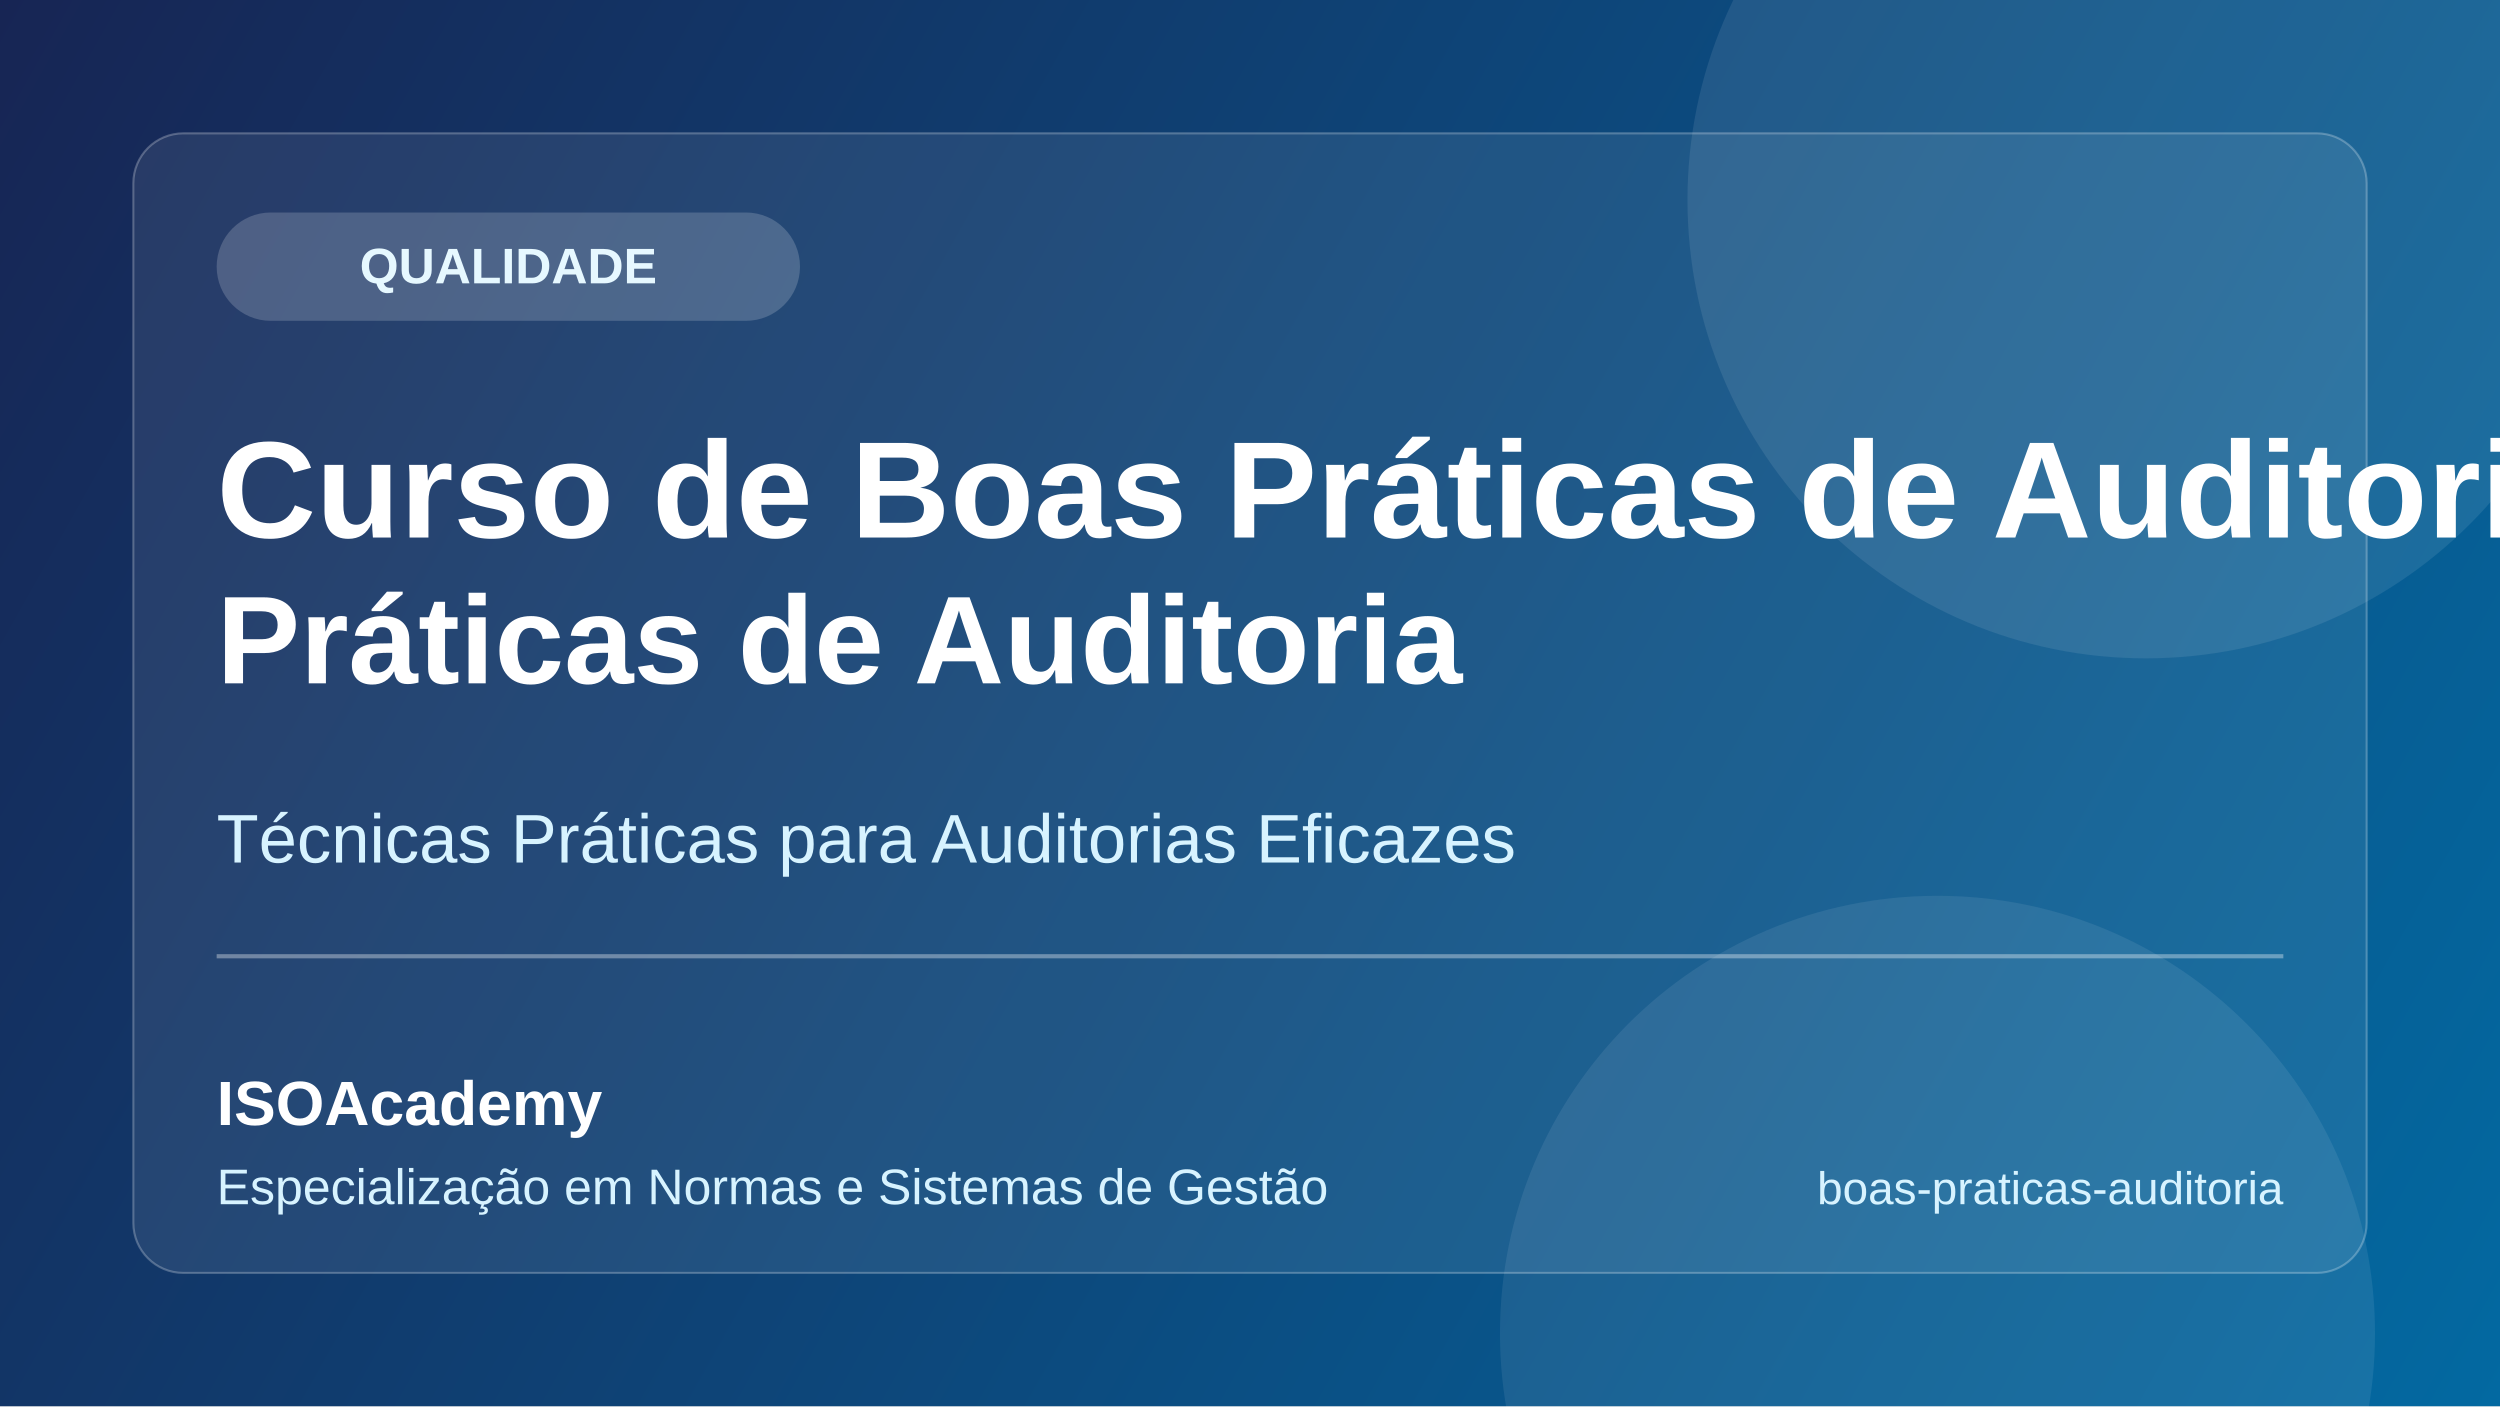
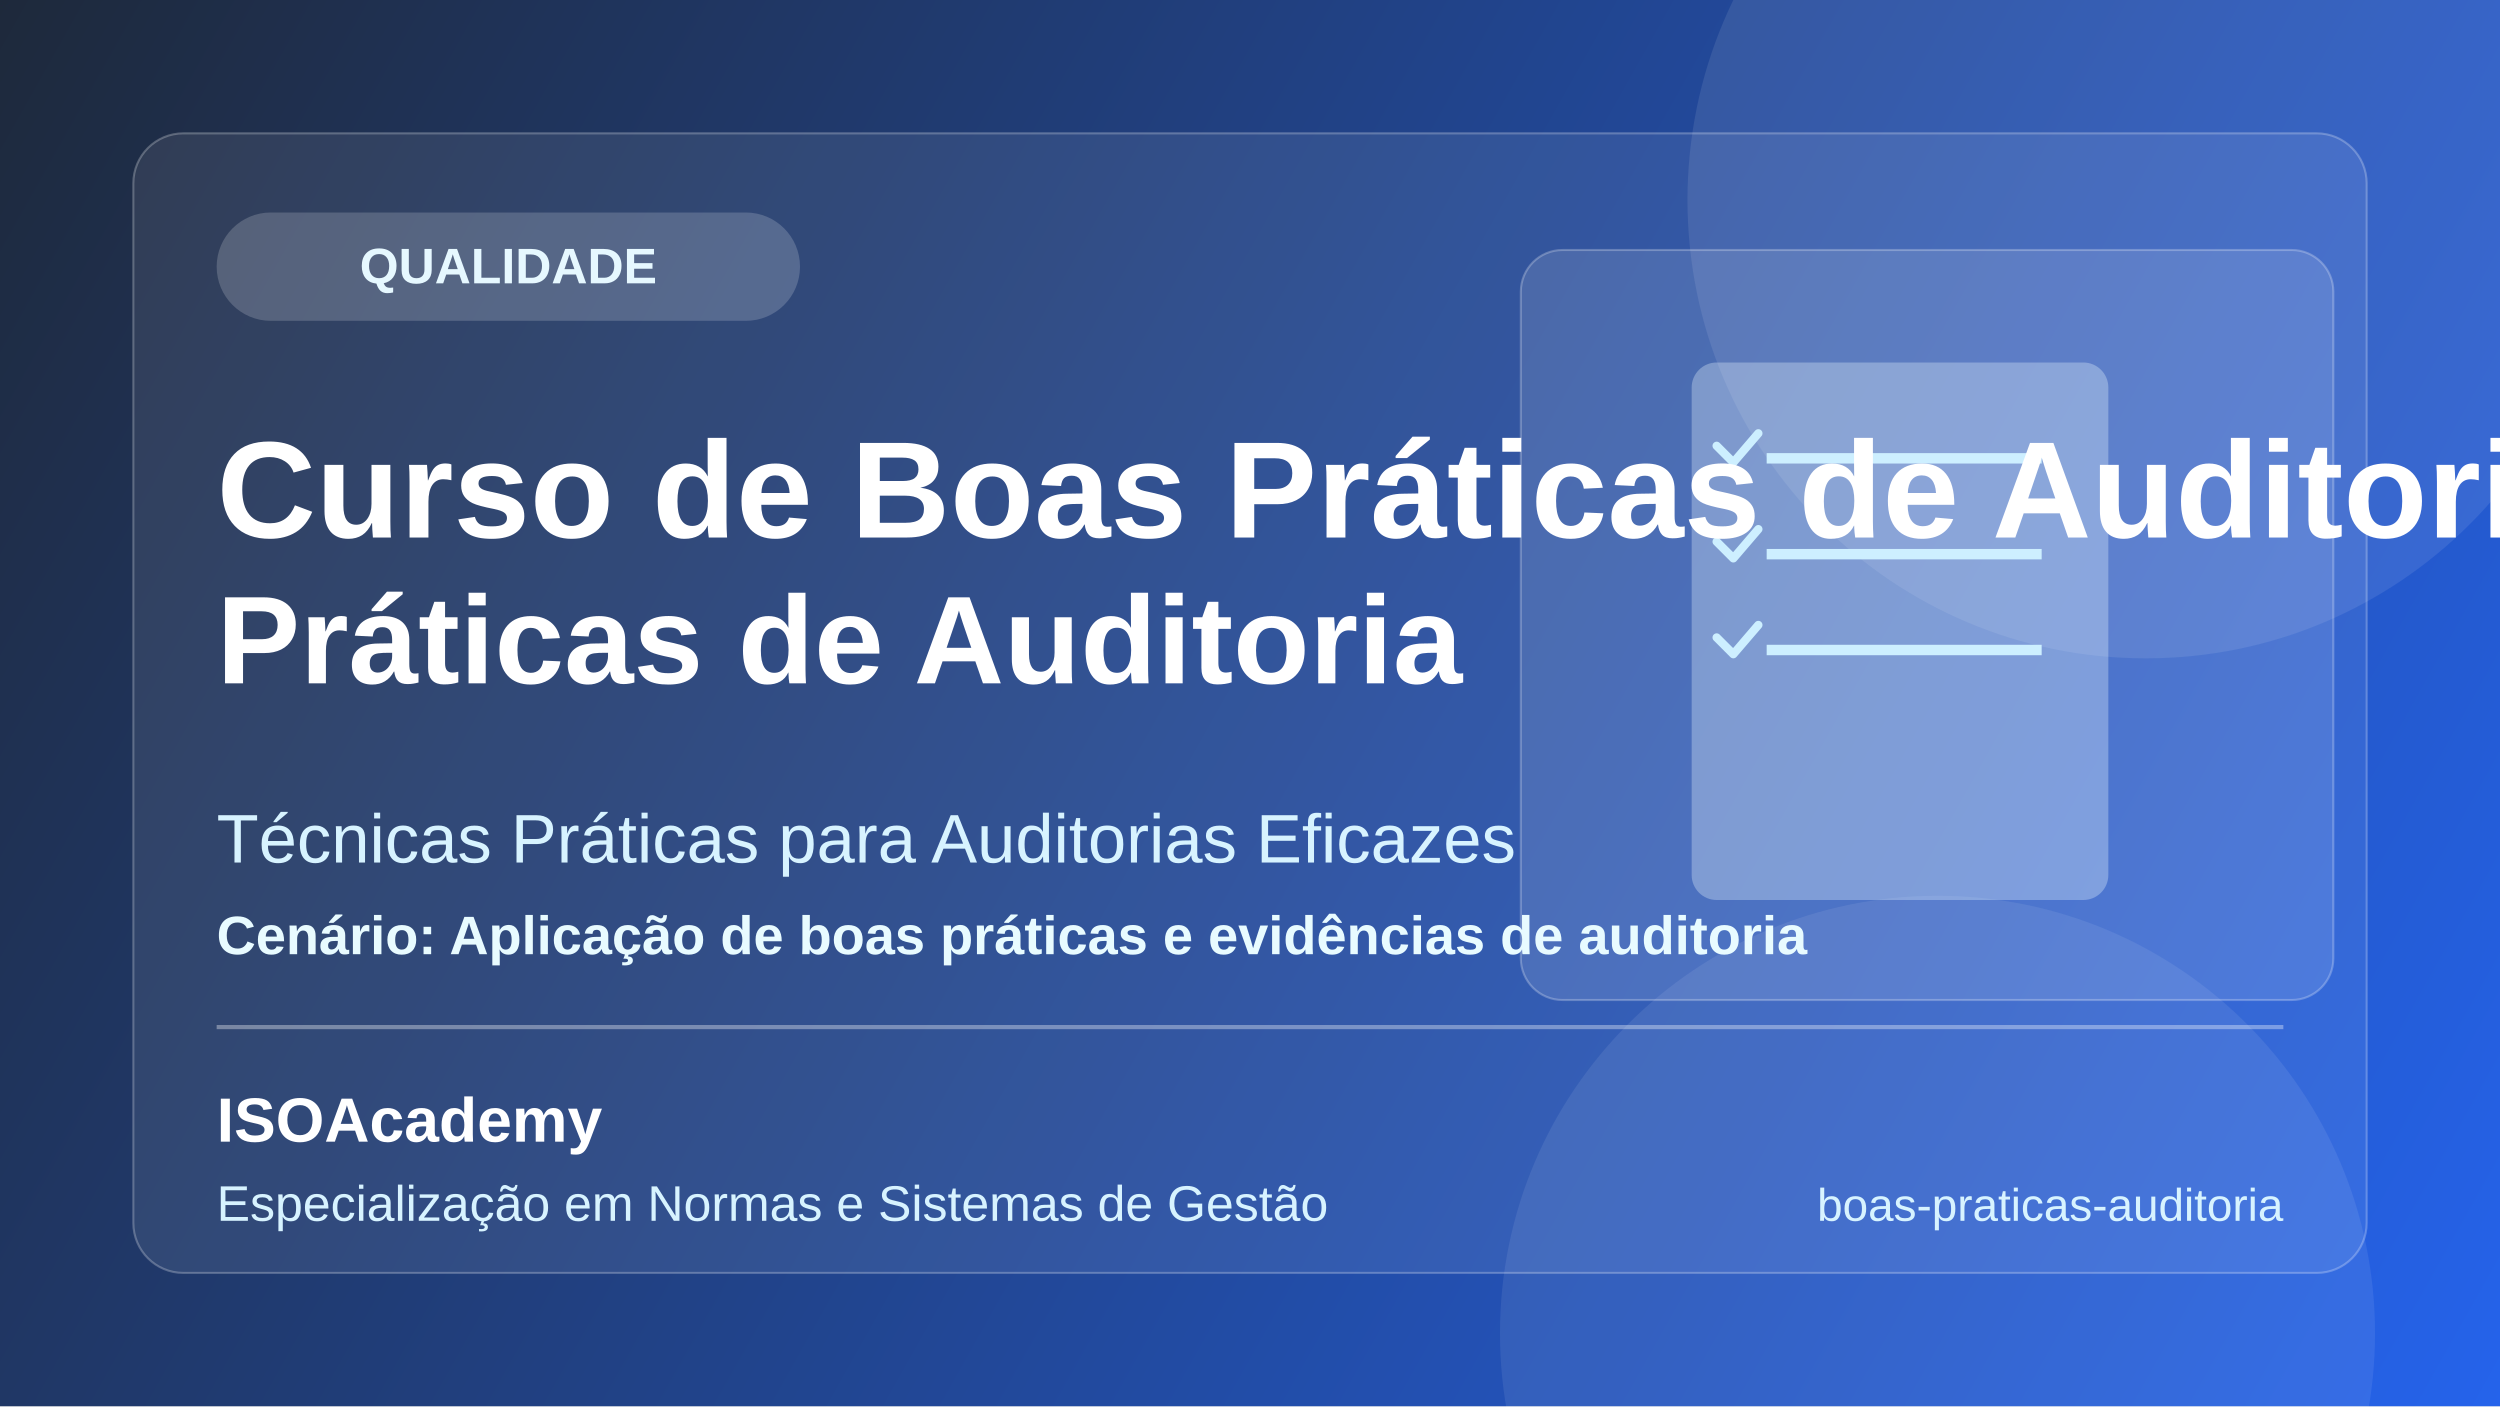
<svg xmlns="http://www.w3.org/2000/svg" width="1200" height="675" viewBox="0 0 1200 675" fill="none">
  <defs>
    <linearGradient id="bg" x1="0" y1="0" x2="1200" y2="675" gradientUnits="userSpaceOnUse">
-       <stop stop-color="#172554" />
-       <stop offset="1" stop-color="#0369A1" />
+       <stop stop-color="#1E293B" />
+       <stop offset="1" stop-color="#2563EB" />
    </linearGradient>
  </defs>
  <rect width="1200" height="675" fill="url(#bg)" />
  <circle cx="1030" cy="96" r="220" fill="#ffffff" fill-opacity="0.09" />
  <circle cx="930" cy="640" r="210" fill="#ffffff" fill-opacity="0.08" />
  <rect x="64" y="64" width="1072" height="547" rx="24" fill="#ffffff" fill-opacity="0.08" stroke="#ffffff" stroke-opacity="0.25" />
+   <rect x="730" y="120" width="390" height="360" rx="20" fill="#ffffff" fill-opacity="0.12" stroke="#ffffff" stroke-opacity="0.25" />
+   <rect x="812" y="174" width="200" height="258" rx="12" fill="#EAF9FF" fill-opacity="0.32" />
+   <line x1="848" y1="220" x2="980" y2="220" stroke="#CDEFFF" stroke-width="5" />
+   <line x1="848" y1="266" x2="980" y2="266" stroke="#CDEFFF" stroke-width="5" />
+   <line x1="848" y1="312" x2="980" y2="312" stroke="#CDEFFF" stroke-width="5" />
+   <path d="M824 214L832 222L844 208" stroke="#CDEFFF" stroke-width="4" stroke-linecap="round" stroke-linejoin="round" />
+   <path d="M824 260L832 268L844 254" stroke="#CDEFFF" stroke-width="4" stroke-linecap="round" stroke-linejoin="round" />
+   <path d="M824 306L832 314L844 300" stroke="#CDEFFF" stroke-width="4" stroke-linecap="round" stroke-linejoin="round" />
  <rect x="104" y="102" width="280" height="52" rx="26" fill="#ffffff" fill-opacity="0.18" />
  <text x="244" y="136" fill="#E6F8FF" font-family="Arial, Helvetica, sans-serif" font-size="24" font-weight="700" text-anchor="middle">QUALIDADE</text>
  <text x="104" y="258" fill="#ffffff" font-family="Arial, Helvetica, sans-serif" font-size="66" font-weight="800">Curso de Boas Práticas de Auditoria</text>
  <text x="104" y="328" fill="#ffffff" font-family="Arial, Helvetica, sans-serif" font-size="60" font-weight="700">Práticas de Auditoria</text>
  <text x="104" y="414" fill="#D7F3FF" font-family="Arial, Helvetica, sans-serif" font-size="33" font-weight="500">Técnicas Práticas para Auditorias Eficazes</text>
-   <rect x="104" y="458" width="992" height="2" fill="#ffffff" fill-opacity="0.35" />
-   <text x="104" y="540" fill="#ffffff" font-family="Arial, Helvetica, sans-serif" font-size="30" font-weight="700">ISOAcademy</text>
-   <text x="104" y="578" fill="#D7F3FF" font-family="Arial, Helvetica, sans-serif" font-size="24">Especialização em Normas e Sistemas de Gestão</text>
-   <text x="1096" y="578" fill="#D7F3FF" font-family="Arial, Helvetica, sans-serif" font-size="22" text-anchor="end">boas-praticas-auditoria</text>
+   <text x="104" y="458" fill="#E8FBFF" font-family="Arial, Helvetica, sans-serif" font-size="26" font-weight="600">Cenário: Aplicação de boas práticas e evidências de auditoria</text>
+   <rect x="104" y="492" width="992" height="2" fill="#ffffff" fill-opacity="0.35" />
+   <text x="104" y="548" fill="#ffffff" font-family="Arial, Helvetica, sans-serif" font-size="30" font-weight="700">ISOAcademy</text>
+   <text x="104" y="586" fill="#D7F3FF" font-family="Arial, Helvetica, sans-serif" font-size="24">Especialização em Normas e Sistemas de Gestão</text>
+   <text x="1096" y="586" fill="#D7F3FF" font-family="Arial, Helvetica, sans-serif" font-size="22" text-anchor="end">boas-praticas-auditoria</text>
</svg>
